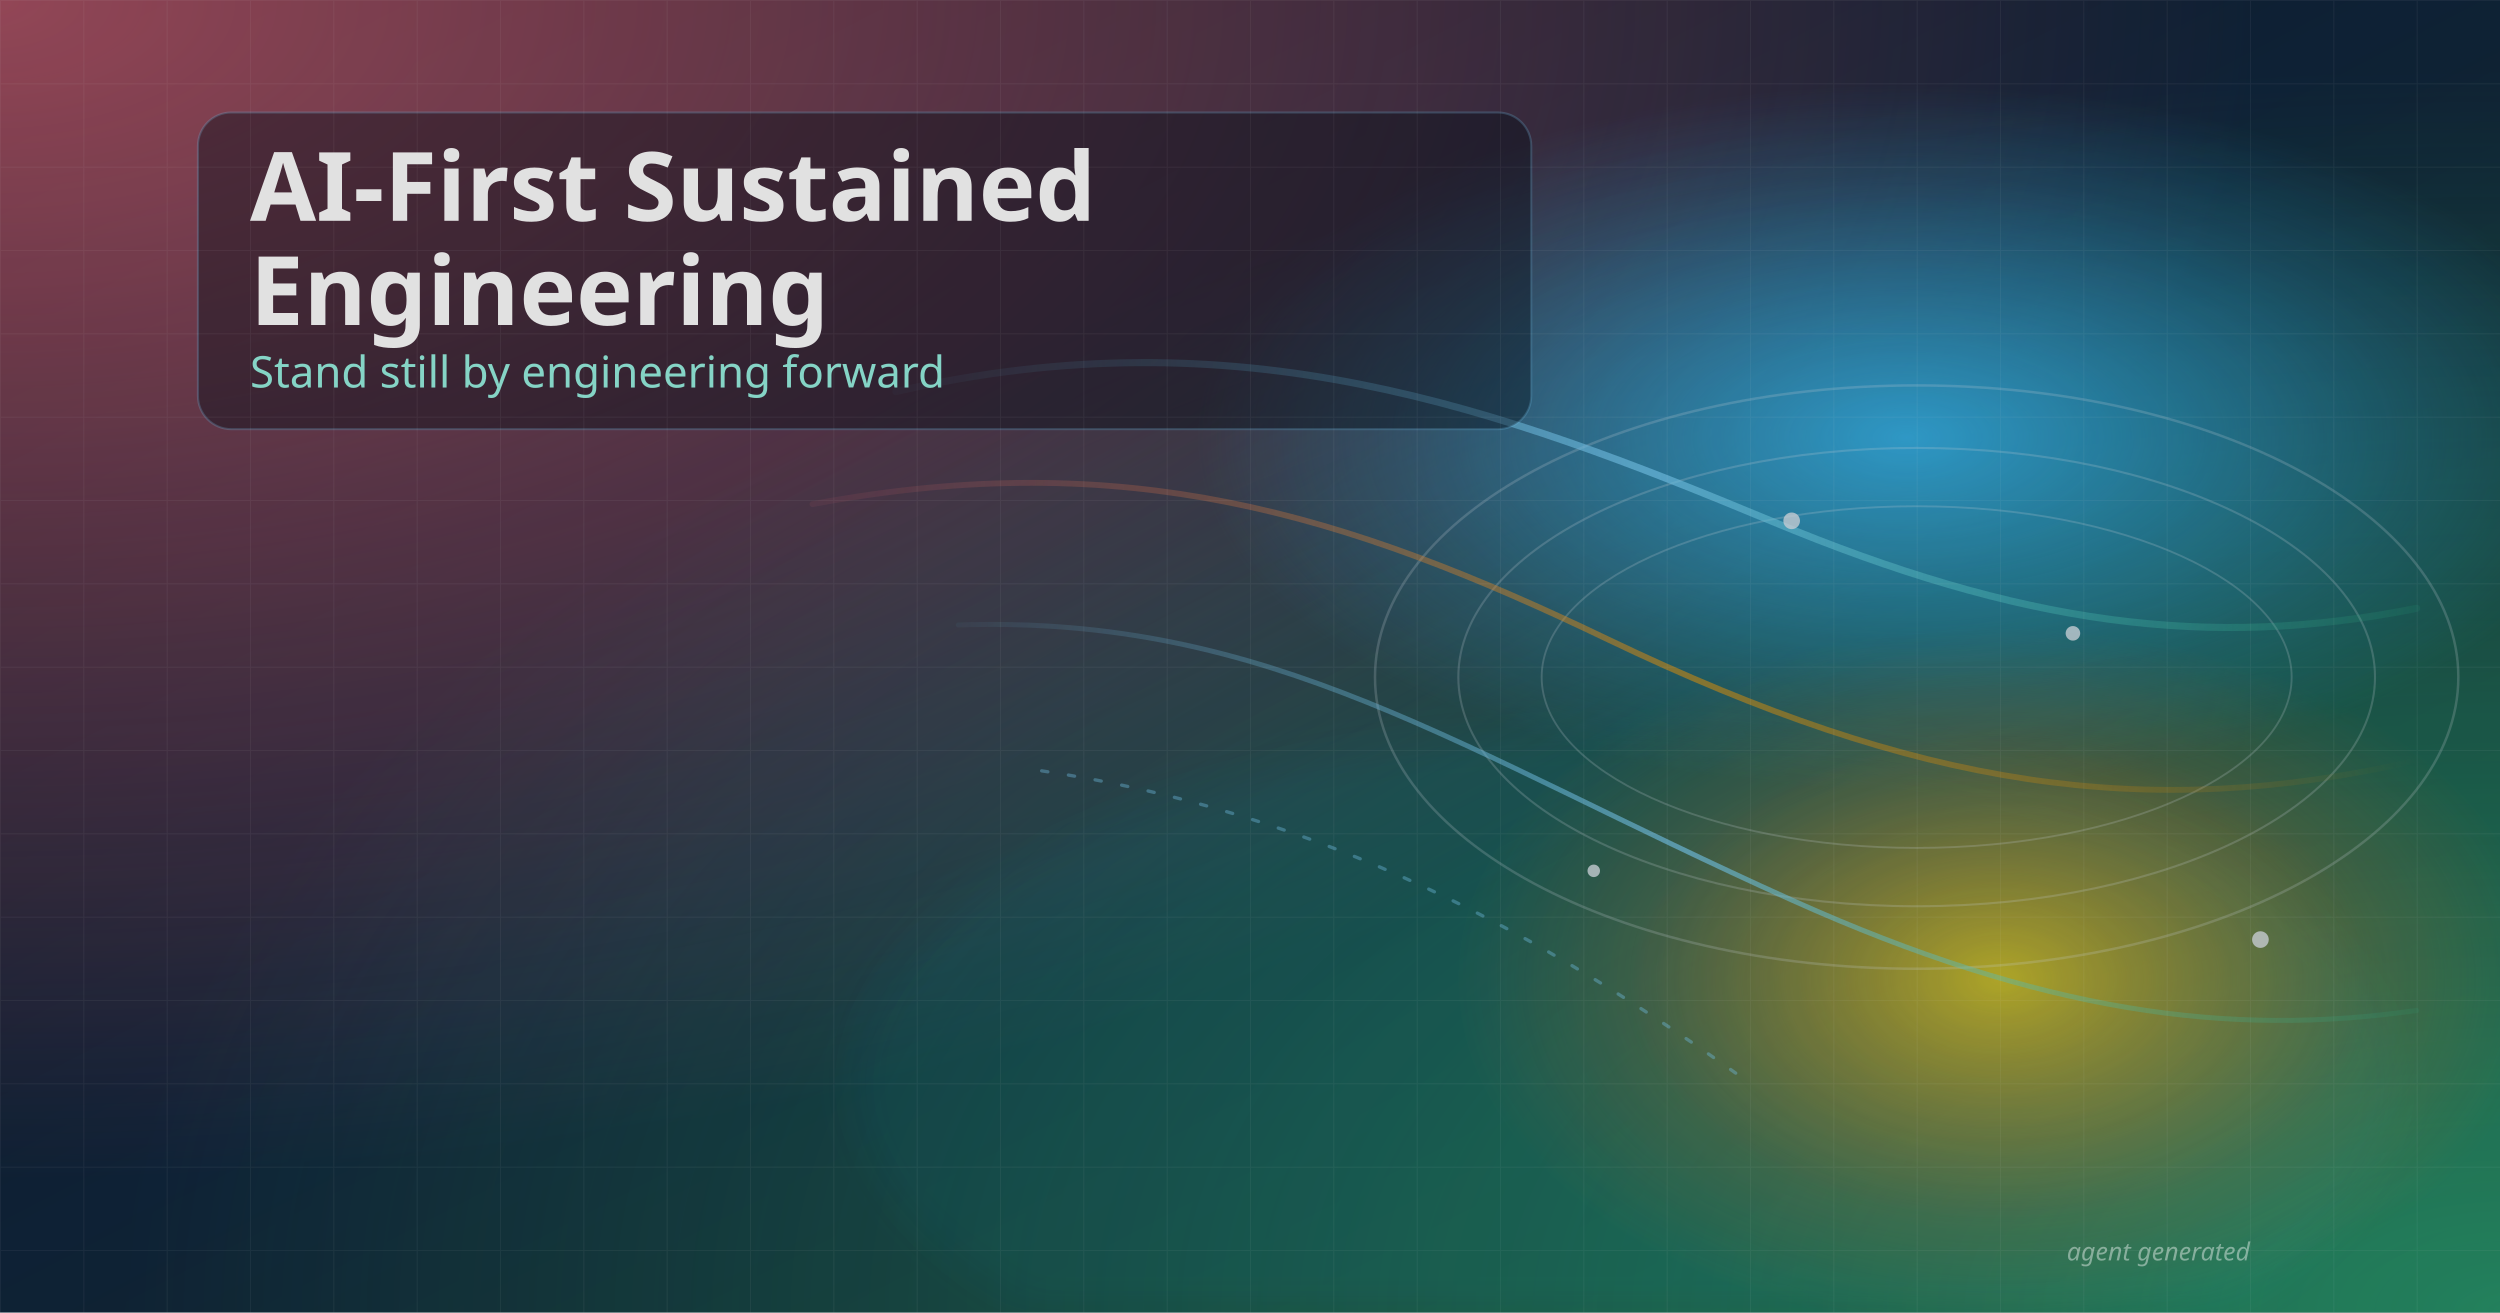
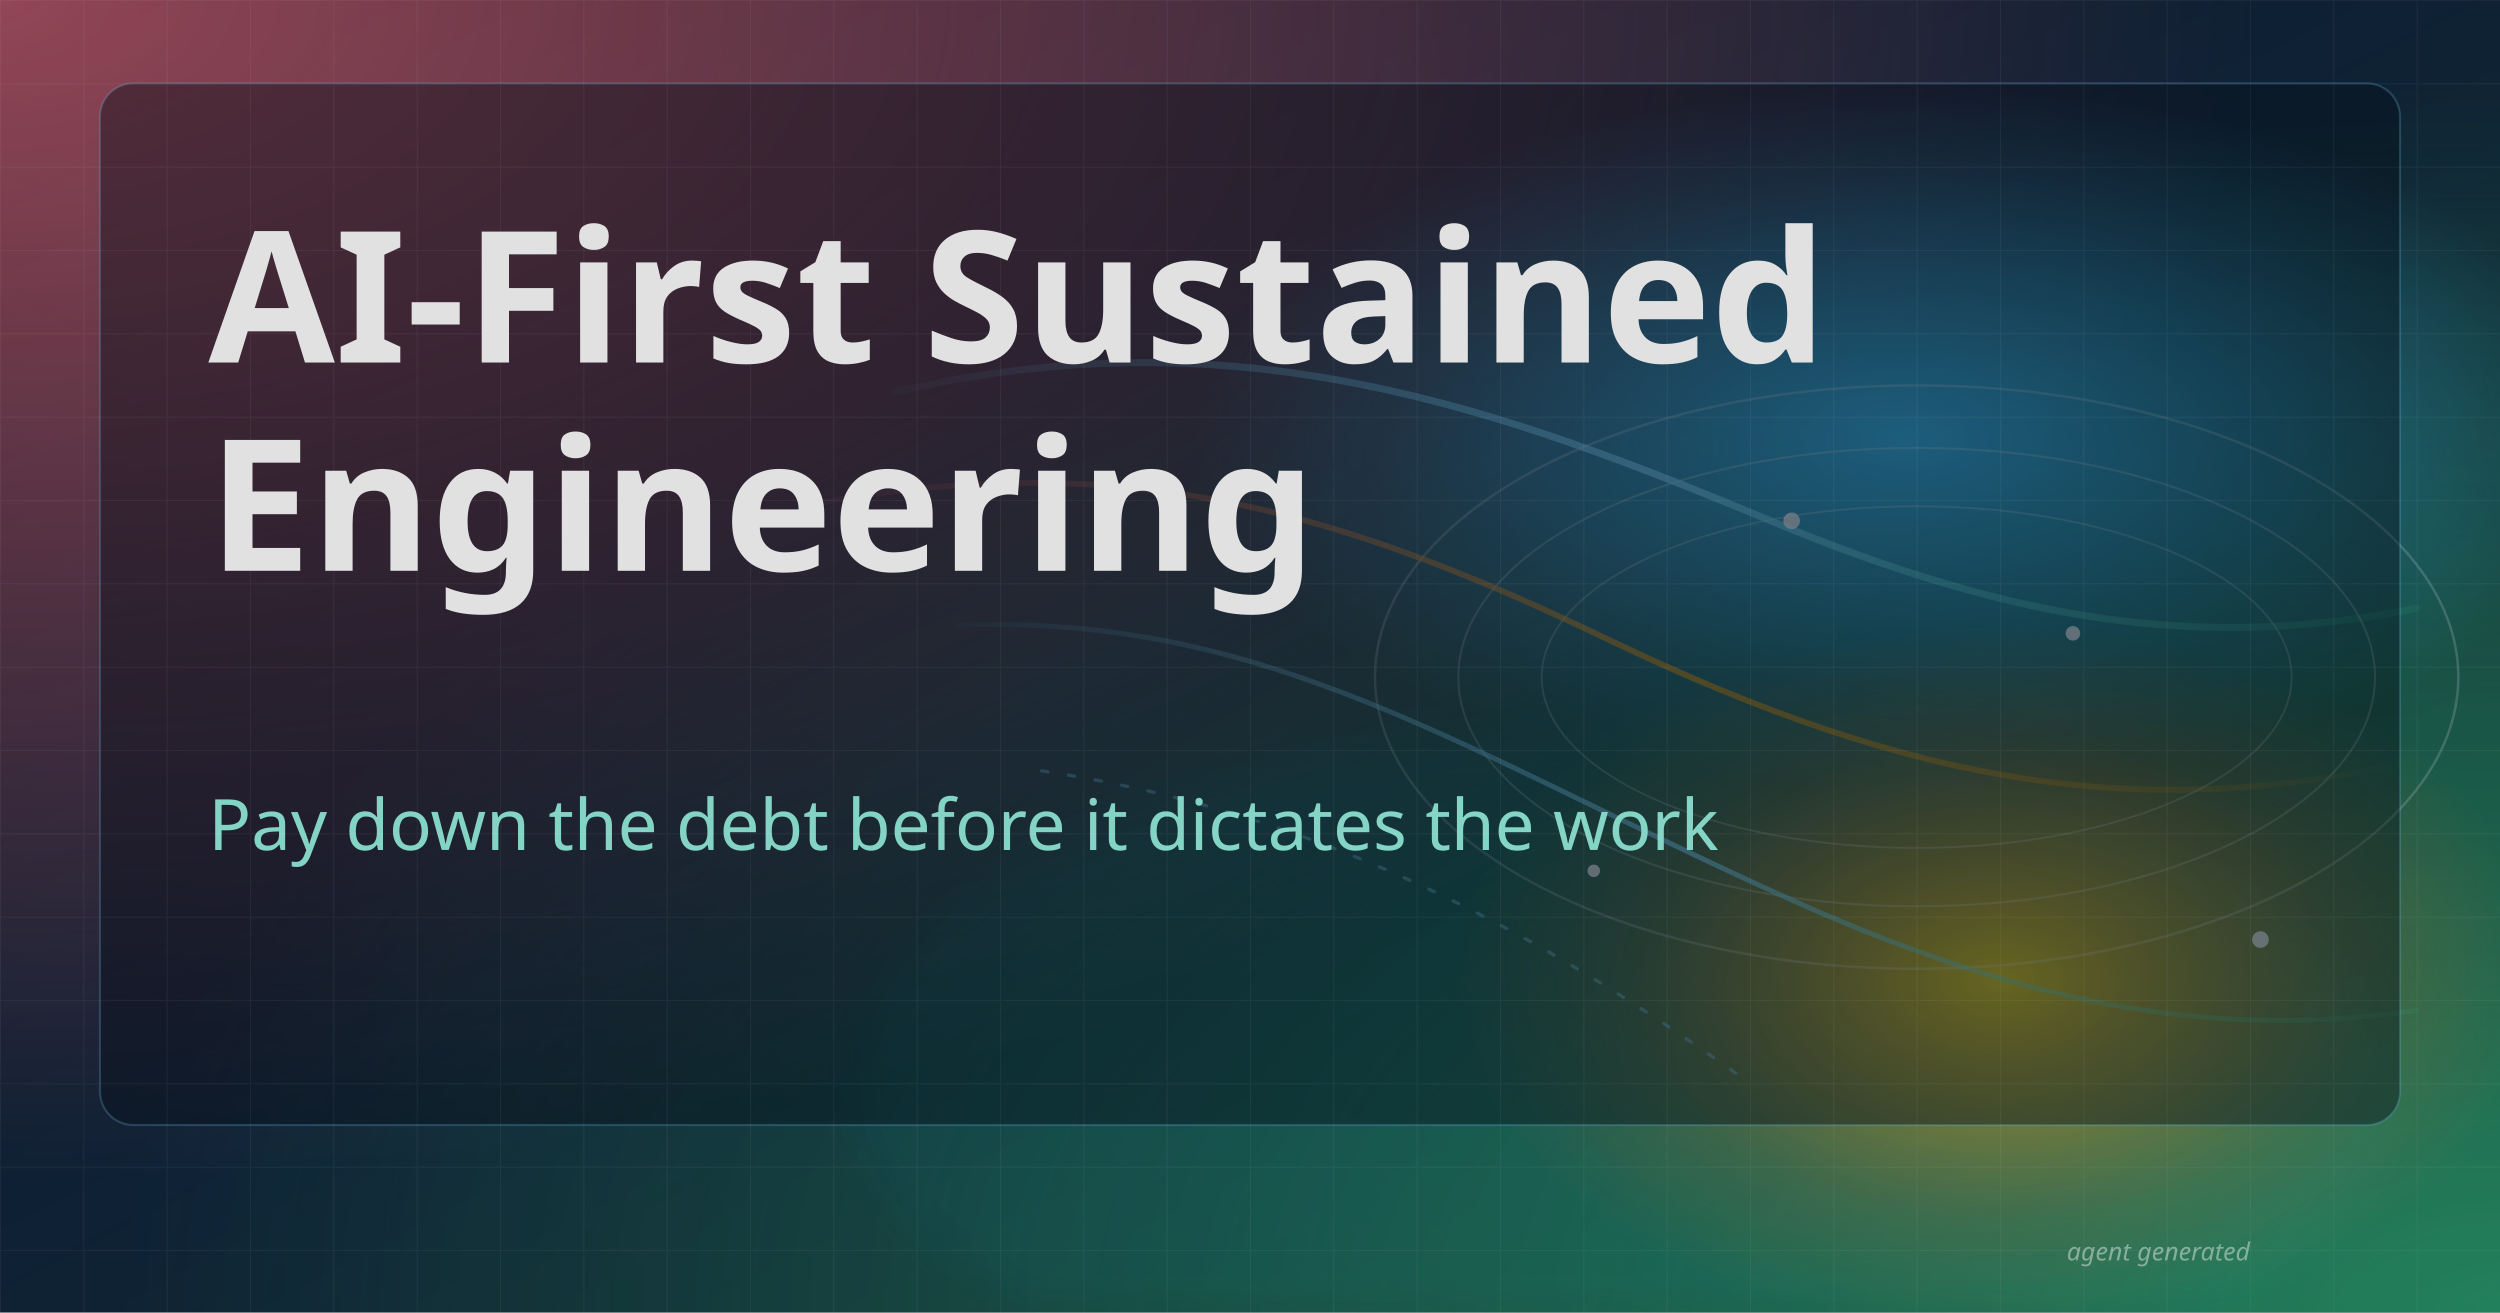
<svg xmlns="http://www.w3.org/2000/svg" viewBox="0 0 1200 630" role="img" aria-labelledby="title desc">
  <defs>
    <linearGradient id="bg" x1="0%" y1="0%" x2="100%" y2="100%">
      <stop offset="0%" stop-color="#091120" />
      <stop offset="48%" stop-color="#10253c" />
      <stop offset="100%" stop-color="#173726" />
    </linearGradient>
    <radialGradient id="haloLeft" cx="0%" cy="0%" r="90%">
      <stop offset="0%" stop-color="#fb7185" stop-opacity="0.65" />
      <stop offset="100%" stop-color="#fb7185" stop-opacity="0" />
    </radialGradient>
    <radialGradient id="haloRight" cx="100%" cy="100%" r="95%">
      <stop offset="0%" stop-color="#34d399" stop-opacity="0.58" />
      <stop offset="100%" stop-color="#34d399" stop-opacity="0" />
    </radialGradient>
    <radialGradient id="orbA" cx="50%" cy="50%" r="50%">
      <stop offset="0%" stop-color="#38bdf8" stop-opacity="0.95" />
      <stop offset="72%" stop-color="#38bdf8" stop-opacity="0.22" />
      <stop offset="100%" stop-color="#38bdf8" stop-opacity="0" />
    </radialGradient>
    <radialGradient id="orbB" cx="50%" cy="50%" r="50%">
      <stop offset="0%" stop-color="#facc15" stop-opacity="0.9" />
      <stop offset="68%" stop-color="#f97316" stop-opacity="0.2" />
      <stop offset="100%" stop-color="#f97316" stop-opacity="0" />
    </radialGradient>
    <linearGradient id="lineA" x1="0%" y1="0%" x2="100%" y2="0%">
      <stop offset="0%" stop-color="#7dd3fc" stop-opacity="0.05" />
      <stop offset="50%" stop-color="#7dd3fc" stop-opacity="0.65" />
      <stop offset="100%" stop-color="#34d399" stop-opacity="0.1" />
    </linearGradient>
    <linearGradient id="lineB" x1="0%" y1="0%" x2="100%" y2="0%">
      <stop offset="0%" stop-color="#fb7185" stop-opacity="0.08" />
      <stop offset="55%" stop-color="#f59e0b" stop-opacity="0.55" />
      <stop offset="100%" stop-color="#f59e0b" stop-opacity="0" />
    </linearGradient>
    <pattern id="grainGrid" width="40" height="40" patternUnits="userSpaceOnUse">
      <path d="M 40 0 L 0 0 0 40" fill="none" stroke="#ffffff" stroke-opacity="0.06" stroke-width="0.9" />
    </pattern>
    <filter id="softBlur" x="-50%" y="-50%" width="200%" height="200%">
      <feGaussianBlur stdDeviation="10" />
    </filter>
  </defs>
  <rect width="1200" height="630" fill="url(#bg)" />
  <rect width="1200" height="630" fill="url(#haloLeft)" />
  <rect width="1200" height="630" fill="url(#haloRight)" />
  <g opacity="0.9">
    <ellipse cx="915" cy="210" rx="340" ry="170" fill="url(#orbA)" />
    <ellipse cx="960" cy="470" rx="260" ry="170" fill="url(#orbB)" />
    <ellipse cx="780" cy="520" rx="370" ry="170" fill="#22d3ee" fill-opacity="0.06" filter="url(#softBlur)" />
  </g>
  <g fill="none" stroke="#e2e8f0" stroke-opacity="0.22">
    <ellipse cx="920" cy="325" rx="260" ry="140" stroke-width="1.2" />
    <ellipse cx="920" cy="325" rx="220" ry="110" stroke-width="1" />
    <ellipse cx="920" cy="325" rx="180" ry="82" stroke-width="0.9" />
  </g>
  <g fill="none" stroke-linecap="round">
    <path d="M 430 188 C 595 150, 720 196, 850 250 C 970 300, 1060 312, 1160 292" stroke="url(#lineA)" stroke-width="3.4" />
    <path d="M 390 242 C 540 214, 645 246, 772 307 C 920 378, 1030 395, 1160 365" stroke="url(#lineB)" stroke-width="2.8" />
    <path d="M 460 300 C 610 295, 700 360, 860 432 C 980 486, 1070 498, 1160 485" stroke="url(#lineA)" stroke-width="2.4" />
    <path d="M 500 370 C 635 390, 740 448, 840 520" stroke="#7dd3fc" stroke-opacity="0.4" stroke-width="1.6" stroke-dasharray="3 10" />
  </g>
  <g fill="#e2e8f0" fill-opacity="0.78">
    <circle cx="860" cy="250" r="4" />
    <circle cx="995" cy="304" r="3.5" />
    <circle cx="765" cy="418" r="3" />
    <circle cx="1085" cy="451" r="4" />
  </g>
-   <rect x="95" y="54" width="640" height="152" rx="16" fill="#07101c" fill-opacity="0.42" stroke="#7dd3fc" stroke-opacity="0.25" />
-   <text x="120" y="106" fill="#ffffff" font-family="Segoe UI, sans-serif" font-size="46" font-weight="700">
-     <tspan x="120" dy="0">AI-First Sustained</tspan>
-     <tspan x="120" dy="50">Engineering</tspan>
+   <rect x="48" y="40" width="1104" height="500" rx="16" fill="#07101c" fill-opacity="0.42" stroke="#7dd3fc" stroke-opacity="0.25" />
+   <text x="100" y="174" fill="#ffffff" font-family="Segoe UI, sans-serif" font-size="88" font-weight="700">
+     <tspan x="100" dy="0">AI-First Sustained</tspan>
+     <tspan x="100" dy="100">Engineering</tspan>
  </text>
-   <text x="120" y="186" fill="#99f6e4" font-family="Segoe UI, sans-serif" font-size="21" opacity="0.97">Stand still by engineering forward</text>
+   <text x="100" y="408" fill="#99f6e4" font-family="Segoe UI, sans-serif" font-size="34" opacity="0.97">Pay down the debt before it dictates the work</text>
  <rect width="1200" height="630" fill="url(#grainGrid)" />
  <rect x="0" y="0" width="1200" height="630" fill="#000000" fill-opacity="0.12" />
  <text x="1080" y="605" text-anchor="end" fill="#ffffff" fill-opacity="0.42" font-family="Segoe UI, sans-serif" font-size="12" font-style="italic">agent generated</text>
</svg>
